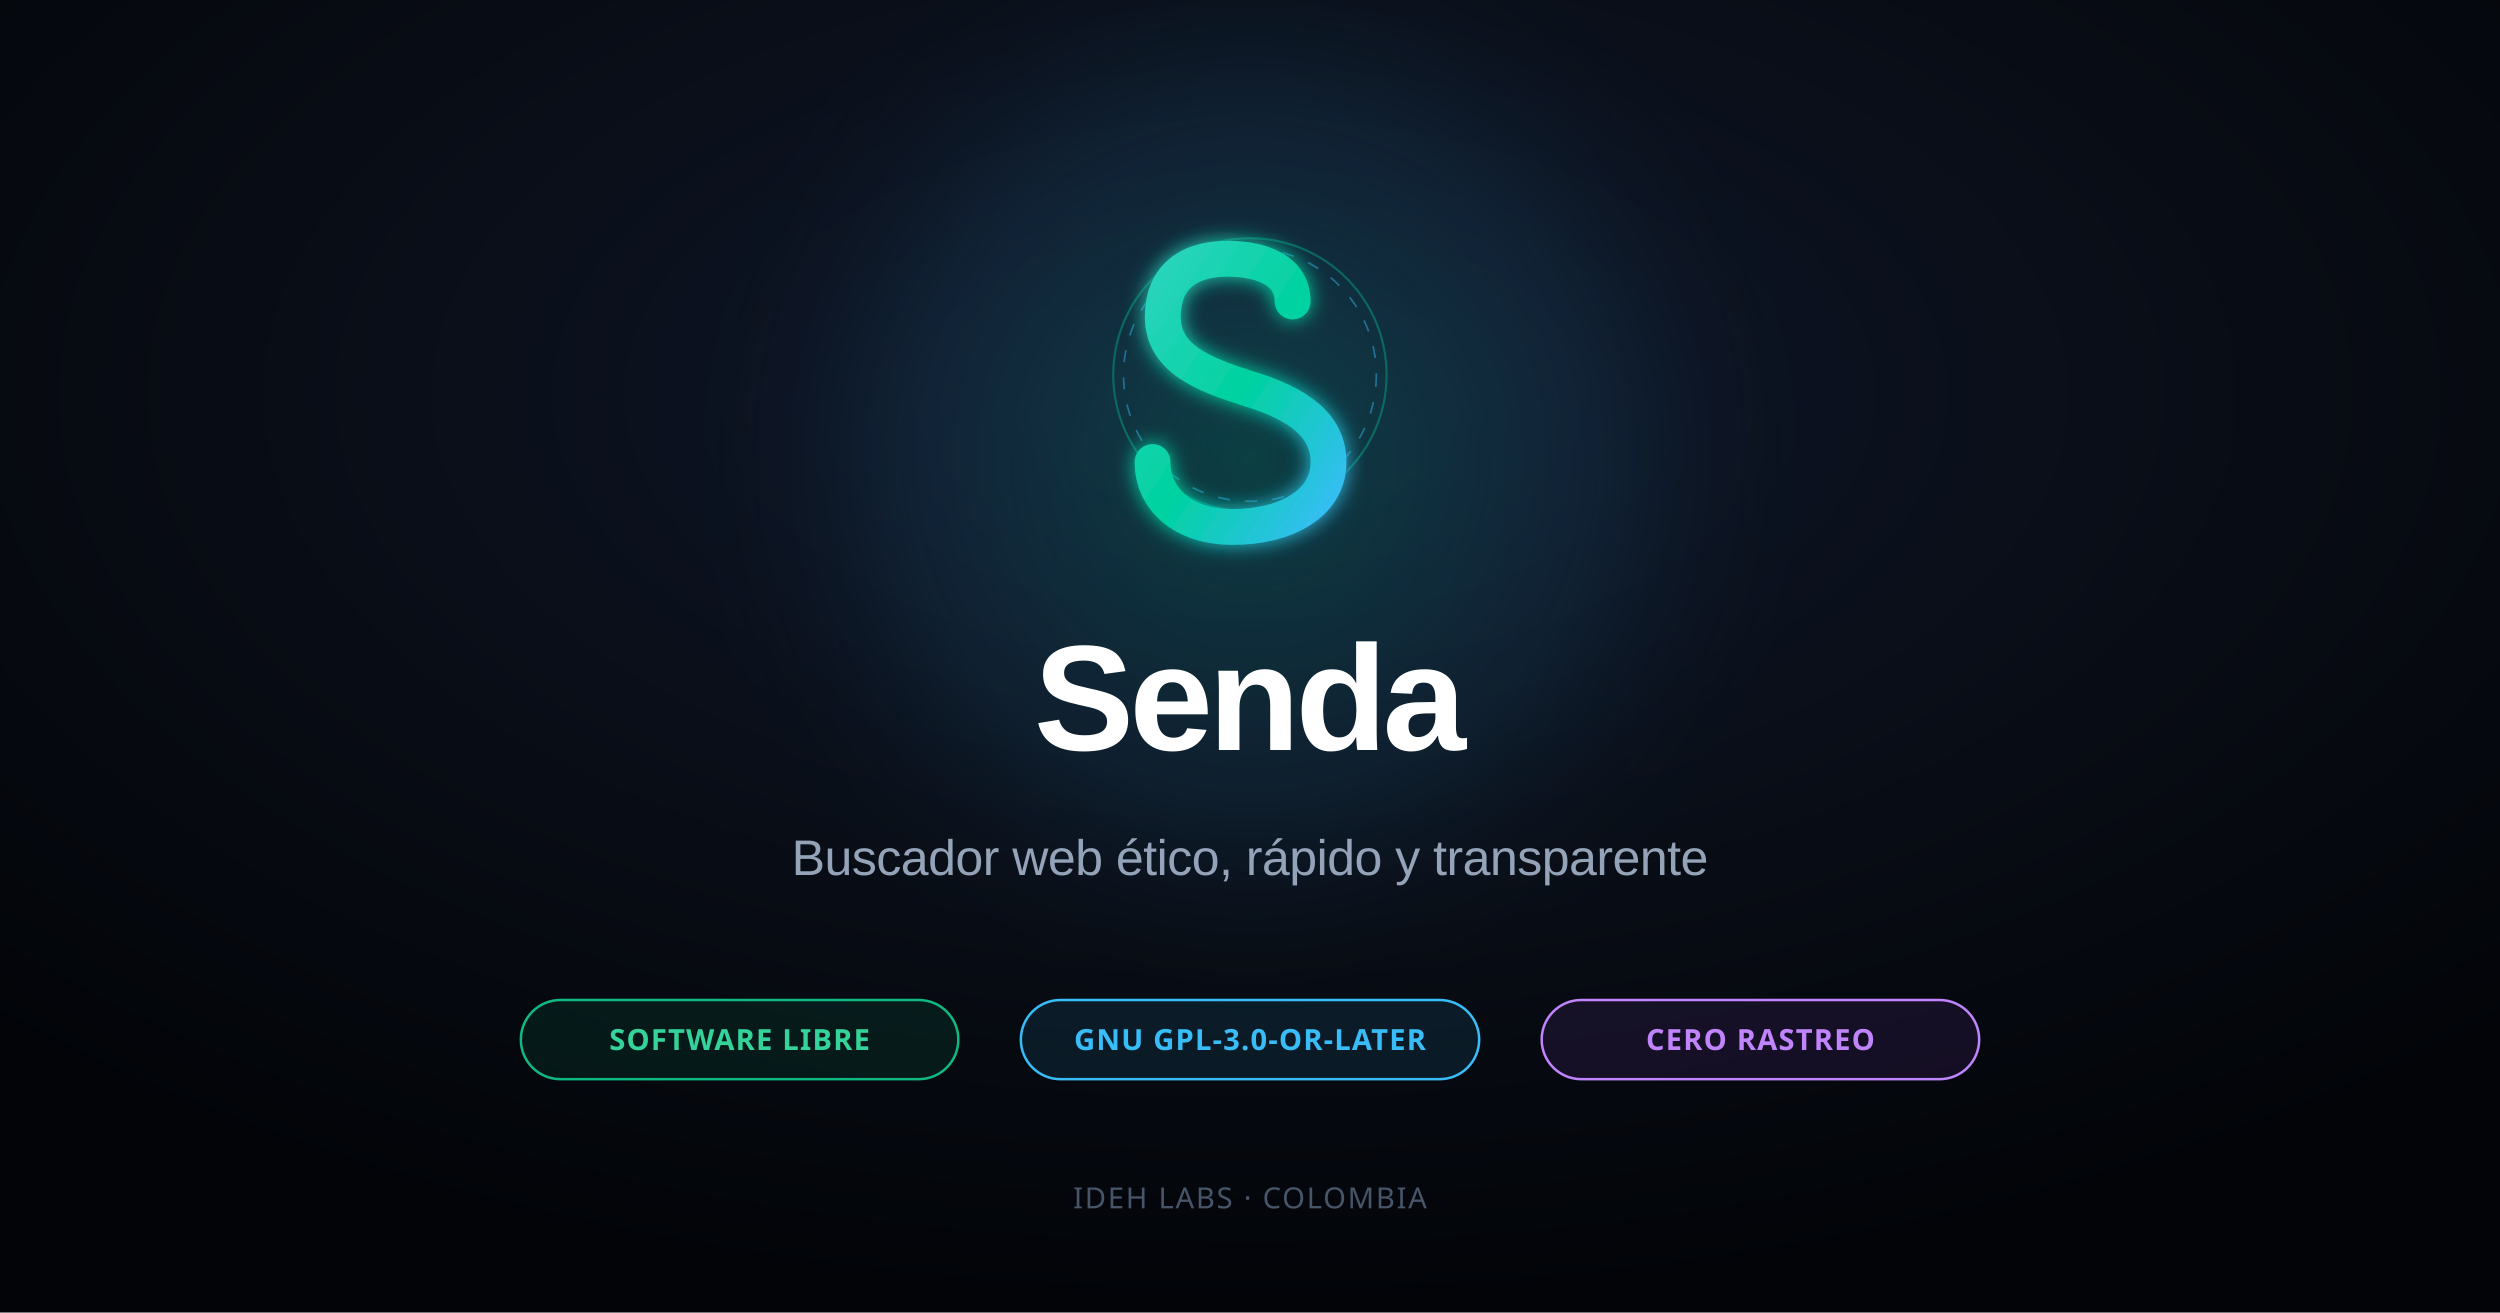
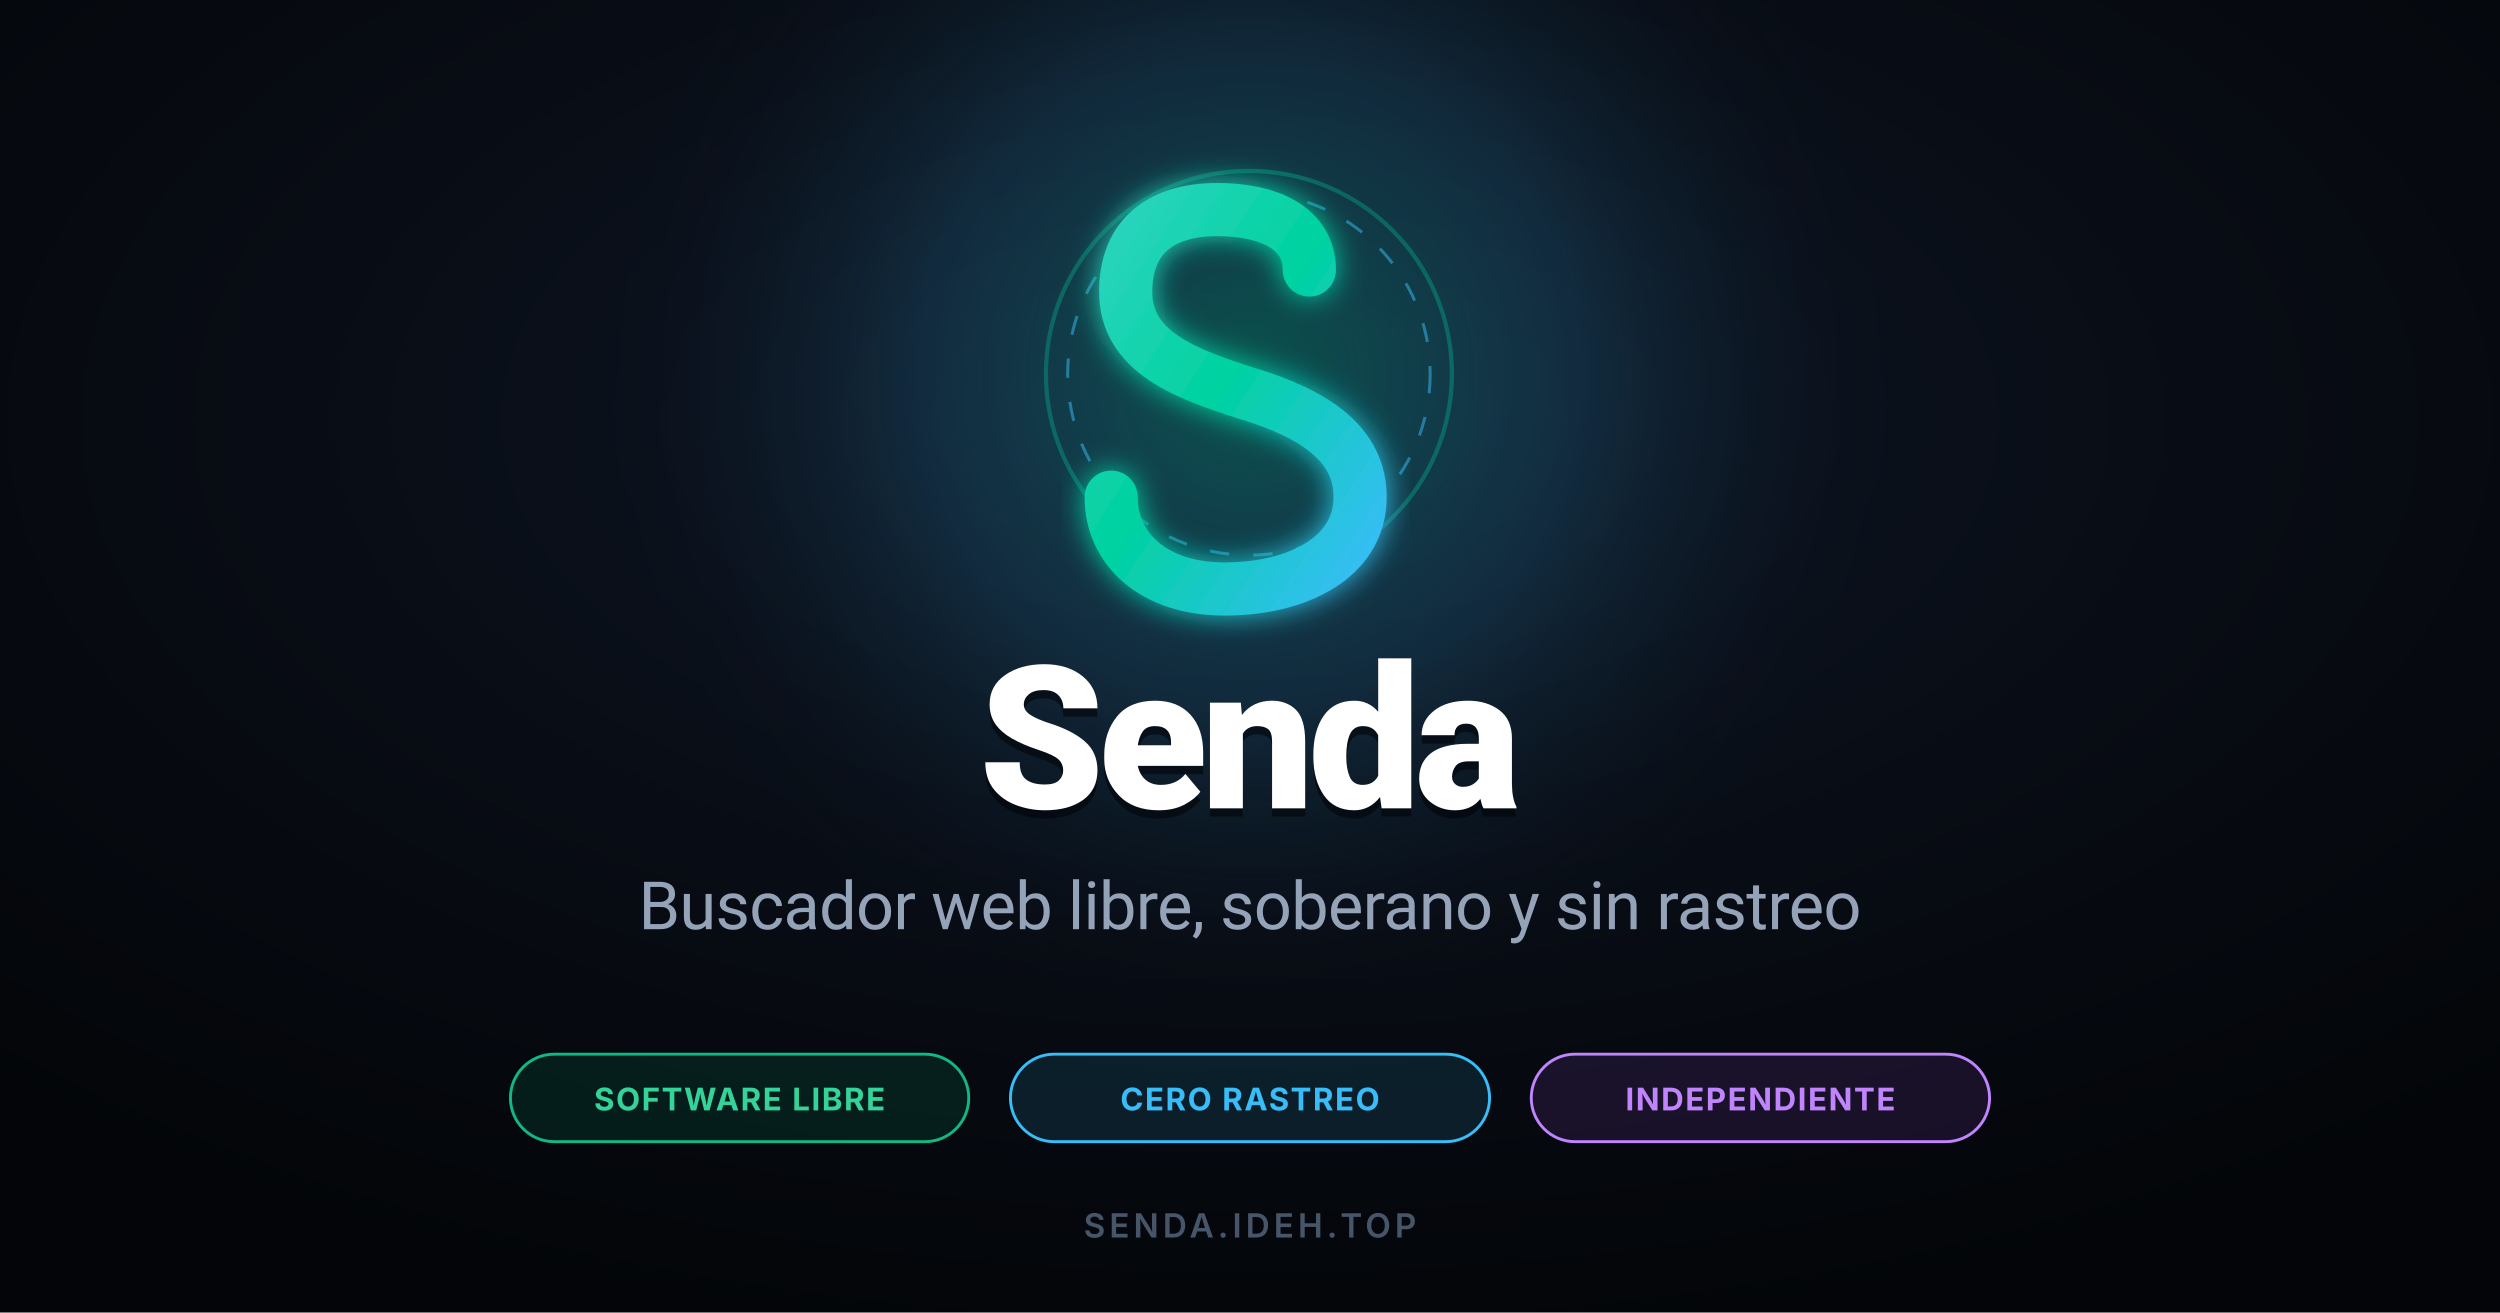
<svg xmlns="http://www.w3.org/2000/svg" viewBox="0 0 1200 630" width="1200" height="630">
  <defs>
-     <radialGradient id="og-bg" cx="50%" cy="30%" r="70%">
-       <stop offset="0%" stop-color="#0f172a" />
-       <stop offset="60%" stop-color="#080c14" />
-       <stop offset="100%" stop-color="#020408" />
+     <radialGradient id="og-bg" cx="50%" cy="32%" r="72%">
+       <stop offset="0%" stop-color="#0e1726" />
+       <stop offset="55%" stop-color="#080c14" />
+       <stop offset="100%" stop-color="#030508" />
    </radialGradient>
-     <radialGradient id="og-ambient" cx="600" cy="220" r="280" gradientUnits="userSpaceOnUse">
-       <stop offset="0%" stop-color="#00d2a0" stop-opacity="0.22" />
-       <stop offset="60%" stop-color="#38bdf8" stop-opacity="0.08" />
+     <radialGradient id="og-ambient" cx="600" cy="180" r="320" gradientUnits="userSpaceOnUse">
+       <stop offset="0%" stop-color="#00d2a0" stop-opacity="0.32" />
+       <stop offset="50%" stop-color="#38bdf8" stop-opacity="0.14" />
      <stop offset="100%" stop-color="#080c14" stop-opacity="0" />
    </radialGradient>
    <linearGradient id="og-curve" x1="0%" y1="0%" x2="100%" y2="100%">
      <stop offset="0%" stop-color="#2dd4bf" />
-       <stop offset="50%" stop-color="#00d2a0" />
+       <stop offset="45%" stop-color="#00d2a0" />
      <stop offset="100%" stop-color="#38bdf8" />
    </linearGradient>
    <filter id="og-glow" x="-20%" y="-20%" width="140%" height="140%">
      <feGaussianBlur stdDeviation="12" result="blur" />
      <feComposite in="SourceGraphic" in2="blur" operator="over" />
    </filter>
  </defs>
  <rect width="1200" height="630" fill="url(#og-bg)" />
-   <circle cx="600" cy="220" r="280" fill="url(#og-ambient)" />
-   <g transform="translate(495, 75) scale(0.41)">
-     <circle cx="256" cy="256" r="160" fill="none" stroke="#00d2a0" stroke-width="2.5" opacity="0.35" />
-     <circle cx="256" cy="256" r="148" fill="none" stroke="#38bdf8" stroke-width="2" stroke-dasharray="14 18" opacity="0.45" />
-     <path d="M 306 170 C 306 135 272 120 230 120 C 180 120 154 145 154 188 C 154 238 204 256 254 272 C 314 290 348 316 348 358 C 348 408 296 434 236 434 C 176 434 142 400 142 358" fill="none" stroke="url(#og-curve)" stroke-width="42" stroke-linecap="round" stroke-linejoin="round" filter="url(#og-glow)" />
+   <circle cx="600" cy="180" r="320" fill="url(#og-ambient)" />
+   <g transform="translate(451, 31) scale(0.58)">
+     <circle cx="256" cy="256" r="168" fill="none" stroke="#00d2a0" stroke-width="3.5" opacity="0.30" />
+     <circle cx="256" cy="256" r="150" fill="none" stroke="#38bdf8" stroke-width="2.5" stroke-dasharray="16 20" opacity="0.50" />
+     <path d="M 306 170 C 306 135 272 120 230 120 C 180 120 154 145 154 188 C 154 238 204 256 254 272 C 314 290 348 316 348 358 C 348 408 296 434 236 434 C 176 434 142 400 142 358" fill="none" stroke="url(#og-curve)" stroke-width="44" stroke-linecap="round" stroke-linejoin="round" filter="url(#og-glow)" />
  </g>
-   <text x="600" y="360" text-anchor="middle" fill="#ffffff" font-family="'Source Sans 3', 'Liberation Sans', sans-serif" font-size="72" font-weight="800" letter-spacing="-0.03em">Senda</text>
-   <text x="600" y="420" text-anchor="middle" fill="#94a3b8" font-family="'Source Sans 3', 'Liberation Sans', sans-serif" font-size="24" font-weight="400" letter-spacing="-0.01em">Buscador web ético, rápido y transparente</text>
-   <g transform="translate(600, 480)" text-anchor="middle">
-     <rect x="-350" y="0" width="210" height="38" rx="19" fill="rgba(16,185,129,0.10)" stroke="#10b981" stroke-width="1.2" />
-     <text x="-245" y="24" fill="#34d399" font-family="'Source Sans 3', sans-serif" font-size="14" font-weight="600" letter-spacing="0.04em">SOFTWARE LIBRE</text>
-     <rect x="-110" y="0" width="220" height="38" rx="19" fill="rgba(56,189,248,0.10)" stroke="#38bdf8" stroke-width="1.2" />
-     <text x="0" y="24" fill="#38bdf8" font-family="'Source Sans 3', sans-serif" font-size="14" font-weight="600" letter-spacing="0.04em">GNU GPL-3.0-OR-LATER</text>
-     <rect x="140" y="0" width="210" height="38" rx="19" fill="rgba(168,85,247,0.10)" stroke="#c084fc" stroke-width="1.2" />
-     <text x="245" y="24" fill="#c084fc" font-family="'Source Sans 3', sans-serif" font-size="14" font-weight="600" letter-spacing="0.04em">CERO RASTREO</text>
+   <text x="600" y="392" text-anchor="middle" fill="#020408" opacity="0.6" font-family="-apple-system, BlinkMacSystemFont, 'Segoe UI', Roboto, 'Source Sans 3', 'Liberation Sans', sans-serif" font-size="96" font-weight="800" letter-spacing="-0.03em">Senda</text>
+   <text x="600" y="388" text-anchor="middle" fill="#ffffff" font-family="-apple-system, BlinkMacSystemFont, 'Segoe UI', Roboto, 'Source Sans 3', 'Liberation Sans', sans-serif" font-size="96" font-weight="800" letter-spacing="-0.03em">Senda</text>
+   <text x="600" y="446" text-anchor="middle" fill="#94a3b8" font-family="-apple-system, BlinkMacSystemFont, 'Segoe UI', Roboto, 'Source Sans 3', 'Liberation Sans', sans-serif" font-size="32" font-weight="400" letter-spacing="-0.01em">Buscador web libre, soberano y sin rastreo</text>
+   <g transform="translate(600, 506)" text-anchor="middle">
+     <rect x="-355" y="0" width="220" height="42" rx="21" fill="rgba(16,185,129,0.12)" stroke="#10b981" stroke-width="1.4" />
+     <text x="-245" y="27" fill="#34d399" font-family="-apple-system, BlinkMacSystemFont, 'Segoe UI', sans-serif" font-size="15" font-weight="700" letter-spacing="0.05em">SOFTWARE LIBRE</text>
+     <rect x="-115" y="0" width="230" height="42" rx="21" fill="rgba(56,189,248,0.12)" stroke="#38bdf8" stroke-width="1.4" />
+     <text x="0" y="27" fill="#38bdf8" font-family="-apple-system, BlinkMacSystemFont, 'Segoe UI', sans-serif" font-size="15" font-weight="700" letter-spacing="0.05em">CERO RASTREO</text>
+     <rect x="135" y="0" width="220" height="42" rx="21" fill="rgba(168,85,247,0.12)" stroke="#c084fc" stroke-width="1.4" />
+     <text x="245" y="27" fill="#c084fc" font-family="-apple-system, BlinkMacSystemFont, 'Segoe UI', sans-serif" font-size="15" font-weight="700" letter-spacing="0.05em">INDEPENDIENTE</text>
  </g>
-   <text x="600" y="580" text-anchor="middle" fill="#475569" font-family="'Source Sans 3', sans-serif" font-size="14" font-weight="500" letter-spacing="0.06em">IDEH LABS · COLOMBIA</text>
+   <text x="600" y="594" text-anchor="middle" fill="#475569" font-family="-apple-system, BlinkMacSystemFont, 'Segoe UI', sans-serif" font-size="16" font-weight="600" letter-spacing="0.12em">SENDA.IDEH.TOP</text>
</svg>
